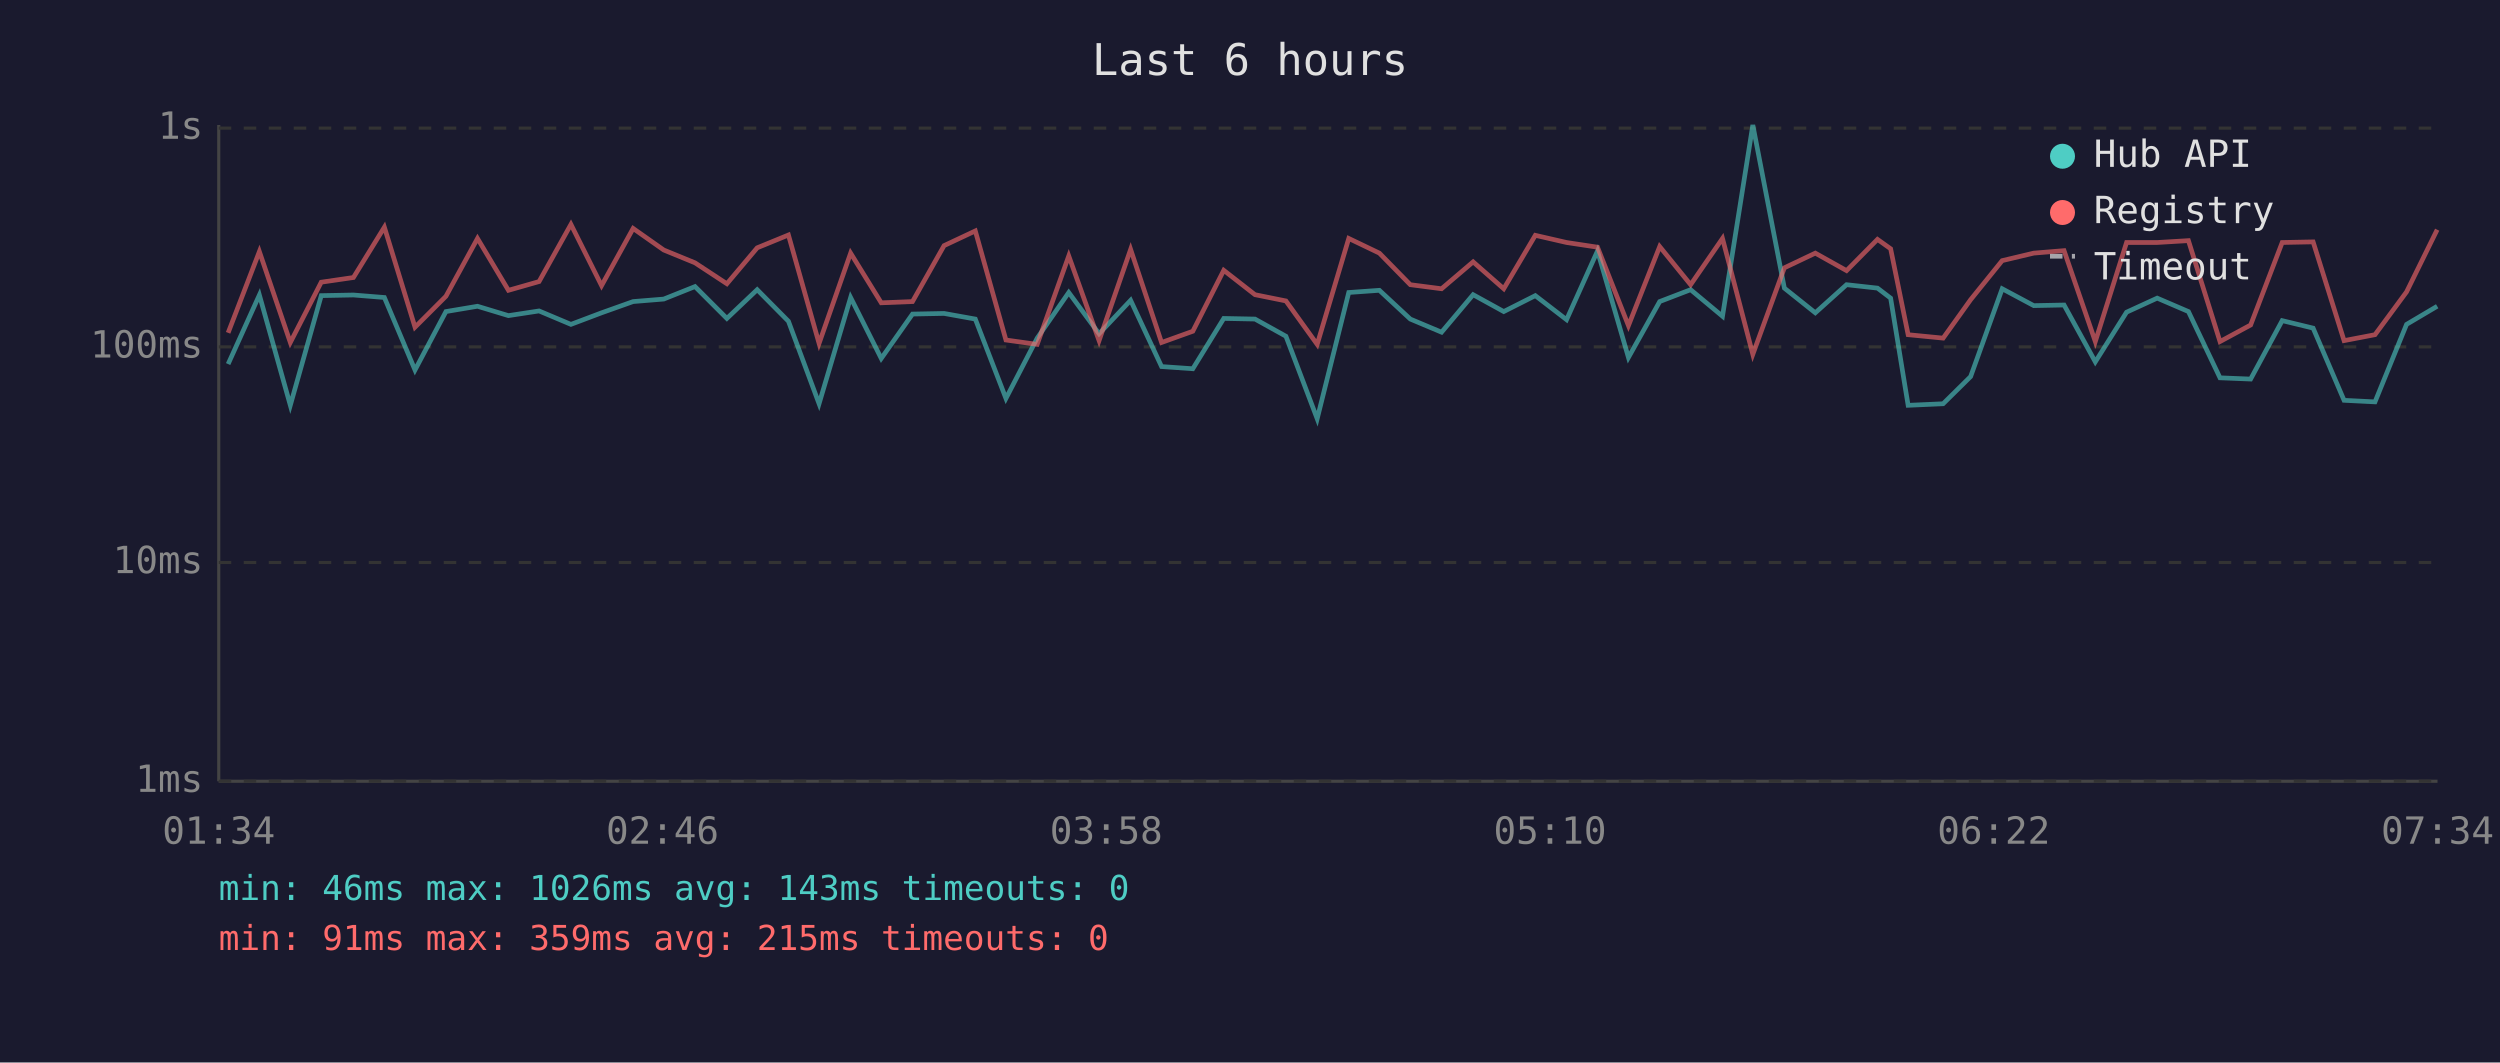
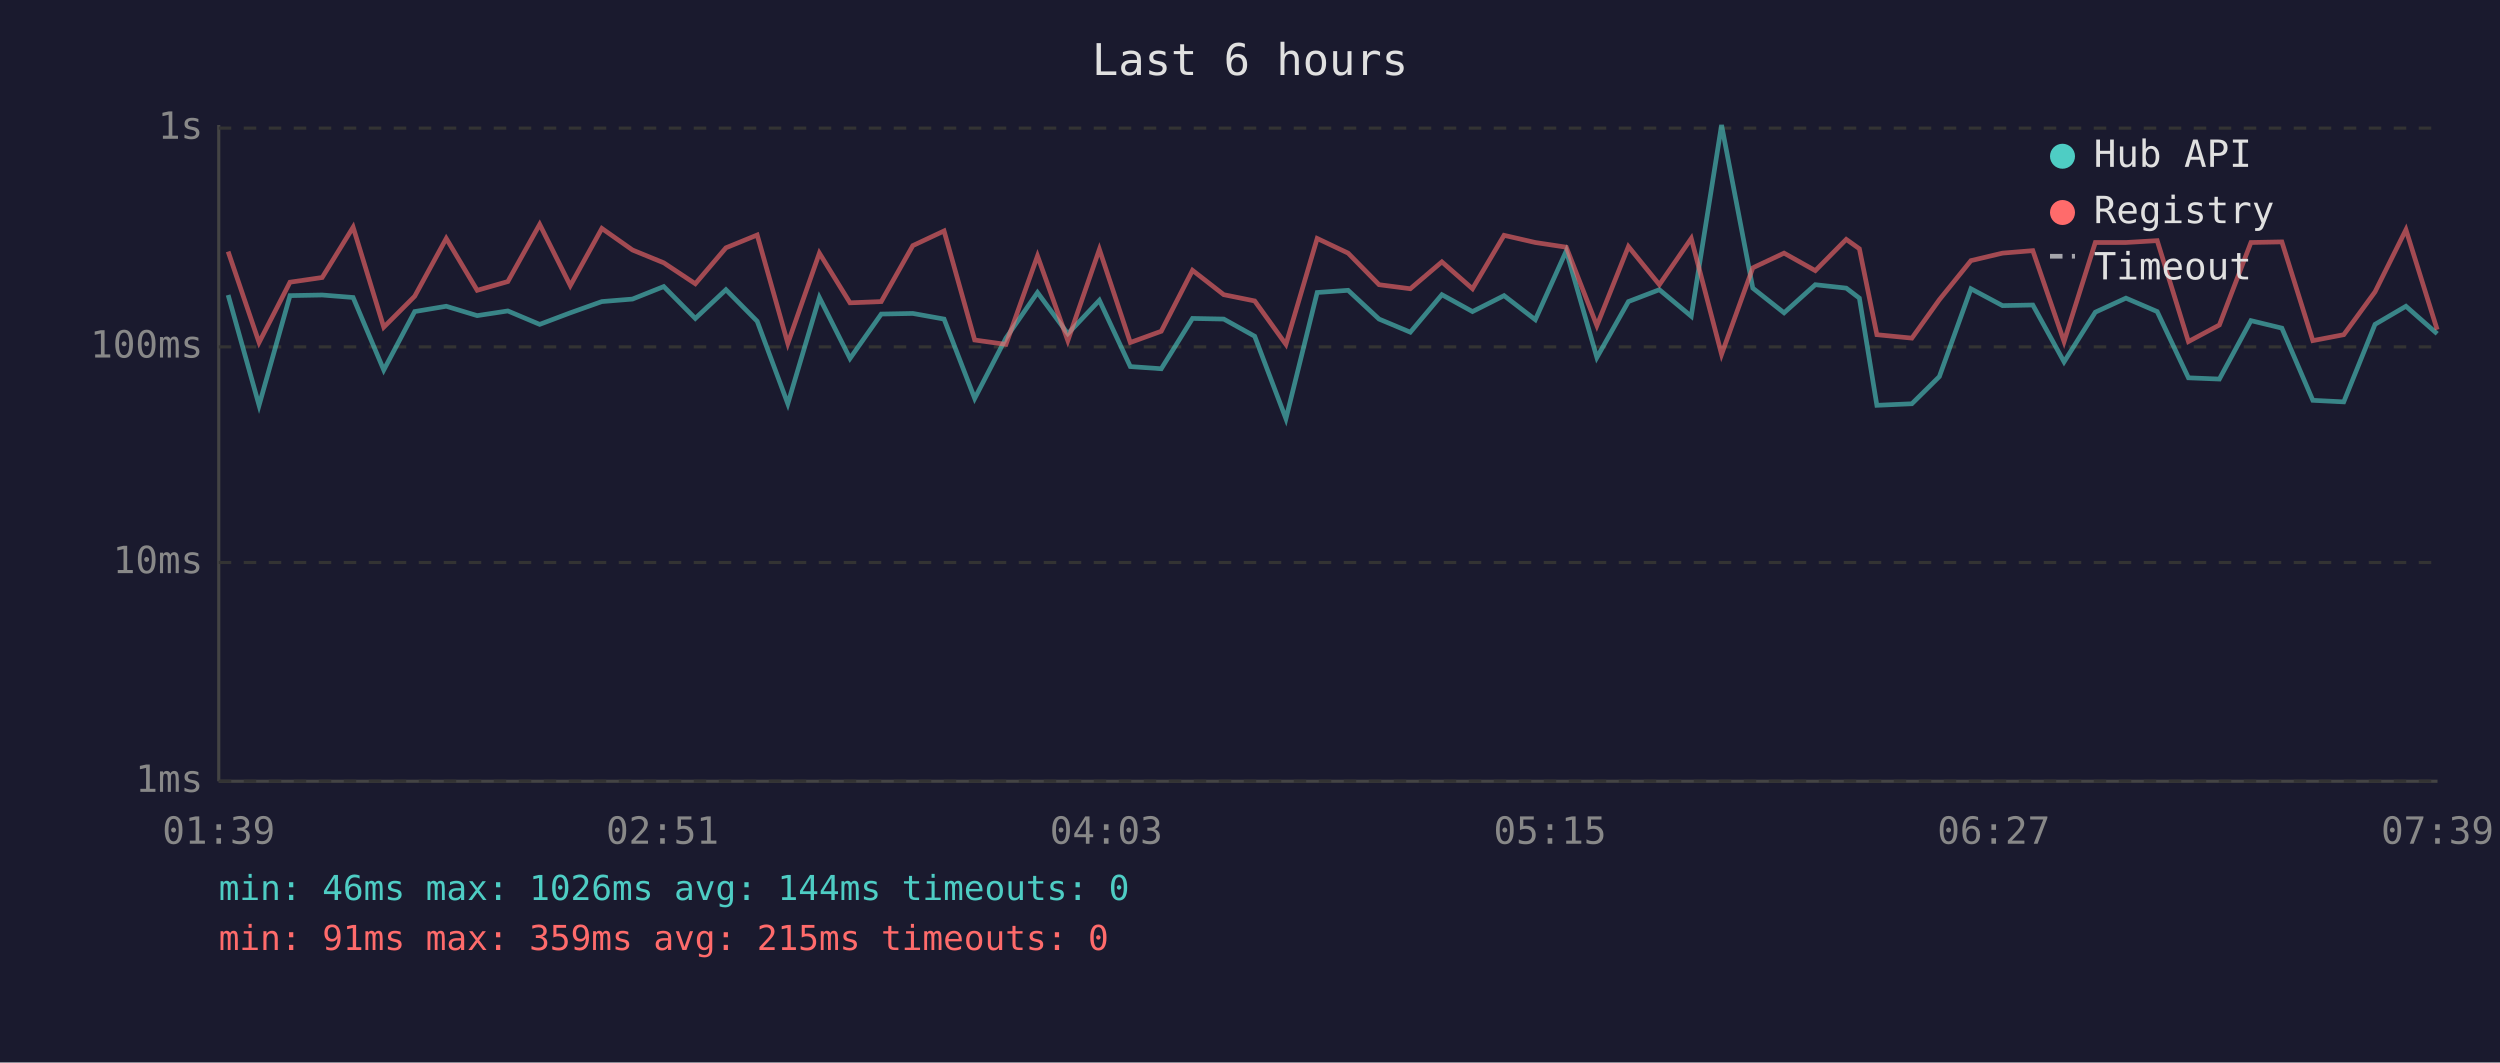
<svg xmlns="http://www.w3.org/2000/svg" viewBox="0 0 800 340" font-family="monospace" font-size="12">
  <rect width="800" height="340" fill="#1a1a2e" />
  <text x="400" y="24" fill="#e0e0e0" font-size="14" text-anchor="middle">Last 6 hours</text>
  <line x1="70" y1="40" x2="70" y2="250" stroke="#444" stroke-width="1" />
  <line x1="70" y1="250" x2="780" y2="250" stroke="#444" stroke-width="1" />
  <line x1="70" y1="250" x2="780" y2="250" stroke="#333" stroke-width="1" stroke-dasharray="4" />
  <text x="65" y="250" fill="#888" text-anchor="end" dominant-baseline="middle">1ms</text>
  <line x1="70" y1="180" x2="780" y2="180" stroke="#333" stroke-width="1" stroke-dasharray="4" />
  <text x="65" y="180" fill="#888" text-anchor="end" dominant-baseline="middle">10ms</text>
  <line x1="70" y1="111" x2="780" y2="111" stroke="#333" stroke-width="1" stroke-dasharray="4" />
  <text x="65" y="111" fill="#888" text-anchor="end" dominant-baseline="middle">100ms</text>
  <line x1="70" y1="41" x2="780" y2="41" stroke="#333" stroke-width="1" stroke-dasharray="4" />
  <text x="65" y="41" fill="#888" text-anchor="end" dominant-baseline="middle">1s</text>
-   <text x="70" y="270" fill="#888" text-anchor="middle">01:34</text>
-   <text x="212" y="270" fill="#888" text-anchor="middle">02:46</text>
-   <text x="354" y="270" fill="#888" text-anchor="middle">03:58</text>
-   <text x="496" y="270" fill="#888" text-anchor="middle">05:10</text>
-   <text x="638" y="270" fill="#888" text-anchor="middle">06:22</text>
-   <text x="780" y="270" fill="#888" text-anchor="middle">07:34</text>
-   <polyline points="73.0,116.5 83.0,94.4 92.9,129.7 102.8,94.6 113.1,94.4 123.0,95.2 132.8,118.4 142.7,99.7 152.8,98.0 162.7,101.0 172.5,99.5 182.7,103.8 192.5,100.1 202.6,96.5 212.4,95.7 222.4,91.7 232.6,101.9 242.3,92.7 252.3,102.8 262.1,129.2 272.2,95.2 282.0,114.7 292.0,100.5 302.1,100.3 312.1,102.1 321.9,127.5 331.9,108.2 342.0,93.6 351.7,106.8 361.8,96.1 371.7,117.3 381.7,118.0 391.6,101.9 401.6,102.1 411.5,107.6 421.5,134.0 431.6,93.6 441.4,92.9 451.3,102.1 461.3,106.3 471.4,94.3 481.2,99.7 491.3,94.6 501.3,102.3 511.2,80.3 521.1,114.4 531.1,96.5 541.0,92.7 551.2,101.2 560.9,40.0 571.0,92.2 580.9,100.1 590.9,91.1 600.8,92.2 605.0,95.4 610.6,129.7 621.8,129.2 630.6,120.5 640.7,92.4 650.8,97.8 660.5,97.6 670.5,115.8 680.5,99.9 690.3,95.4 700.3,99.7 710.4,120.9 720.2,121.3 730.3,102.6 740.2,105.0 750.1,128.1 760.0,128.6 770.1,103.8 779.9,98.0" fill="none" stroke="#4ecdc4" stroke-width="1.5" opacity="0.6" />
-   <polyline points="73.0,106.5 83.0,80.5 92.9,109.6 102.8,90.3 113.1,88.8 123.0,72.7 132.8,104.7 142.7,94.8 152.8,76.3 162.7,92.9 172.5,90.1 182.7,71.8 192.5,91.4 202.6,73.1 212.4,80.0 222.4,84.1 232.6,90.8 242.3,79.3 252.3,75.2 262.1,109.9 272.2,81.0 282.0,96.9 292.0,96.5 302.1,78.6 312.1,73.9 321.9,108.8 331.9,110.2 342.0,81.9 351.7,109.0 361.8,79.8 371.7,109.6 381.7,106.0 391.6,86.5 401.6,94.3 411.5,96.3 421.5,110.2 431.6,76.3 441.4,81.0 451.3,91.1 461.3,92.4 471.4,83.8 481.2,92.4 491.3,75.3 501.3,77.6 511.2,79.1 521.1,104.2 531.1,78.9 541.0,91.1 551.2,76.3 560.9,113.4 571.0,85.7 580.9,81.0 590.9,86.6 600.8,76.6 605.0,79.6 610.6,107.1 621.8,108.2 630.6,95.9 640.7,83.4 650.8,81.0 660.5,80.2 670.5,109.3 680.5,77.6 690.3,77.6 700.3,77.0 710.4,109.3 720.2,104.0 730.3,77.6 740.2,77.4 750.1,109.0 760.0,107.1 770.1,93.4 779.9,73.5" fill="none" stroke="#ff6b6b" stroke-width="1.5" opacity="0.6" />
+   <text x="70" y="270" fill="#888" text-anchor="middle">01:39</text>
+   <text x="212" y="270" fill="#888" text-anchor="middle">02:51</text>
+   <text x="354" y="270" fill="#888" text-anchor="middle">04:03</text>
+   <text x="496" y="270" fill="#888" text-anchor="middle">05:15</text>
+   <text x="638" y="270" fill="#888" text-anchor="middle">06:27</text>
+   <text x="780" y="270" fill="#888" text-anchor="middle">07:39</text>
+   <polyline points="73.0,94.4 82.9,129.7 92.8,94.6 103.1,94.4 113.0,95.2 122.8,118.4 132.7,99.7 142.8,98.0 152.7,101.0 162.5,99.5 172.7,103.8 182.5,100.1 192.6,96.5 202.4,95.7 212.4,91.7 222.5,101.9 232.3,92.7 242.3,102.8 252.1,129.2 262.2,95.2 272.0,114.7 282.0,100.5 292.1,100.3 302.1,102.1 311.9,127.5 321.9,108.2 332.0,93.6 341.7,106.8 351.8,96.1 361.7,117.3 371.6,118.0 381.6,101.9 391.6,102.1 401.5,107.6 411.5,134.0 421.5,93.6 431.4,92.9 441.3,102.1 451.3,106.3 461.4,94.3 471.2,99.7 481.3,94.6 491.3,102.3 501.2,80.3 511.0,114.4 521.1,96.5 531.0,92.7 541.2,101.2 550.9,40.0 560.9,92.2 570.9,100.1 580.9,91.1 590.8,92.2 595.0,95.4 600.6,129.7 611.8,129.2 620.6,120.5 630.7,92.4 640.8,97.8 650.5,97.6 660.5,115.8 670.5,99.9 680.3,95.4 690.3,99.7 700.3,120.9 710.2,121.3 720.3,102.6 730.2,105.0 740.1,128.1 750.0,128.6 760.0,103.8 769.9,98.0 779.9,106.8" fill="none" stroke="#4ecdc4" stroke-width="1.5" opacity="0.6" />
+   <polyline points="73.0,80.5 82.9,109.6 92.8,90.3 103.1,88.8 113.0,72.7 122.8,104.7 132.7,94.8 142.8,76.3 152.7,92.9 162.5,90.1 172.7,71.8 182.5,91.4 192.6,73.1 202.4,80.0 212.4,84.1 222.5,90.8 232.3,79.3 242.3,75.2 252.1,109.9 262.2,81.0 272.0,96.9 282.0,96.5 292.1,78.6 302.1,73.9 311.9,108.8 321.9,110.2 332.0,81.9 341.7,109.0 351.8,79.8 361.7,109.6 371.6,106.0 381.6,86.5 391.6,94.3 401.5,96.3 411.5,110.2 421.5,76.3 431.4,81.0 441.3,91.1 451.3,92.4 461.4,83.8 471.2,92.4 481.3,75.3 491.3,77.6 501.2,79.1 511.0,104.2 521.1,78.9 531.0,91.1 541.2,76.3 550.9,113.4 560.9,85.7 570.9,81.0 580.9,86.6 590.8,76.6 595.0,79.6 600.6,107.1 611.8,108.2 620.6,95.9 630.7,83.4 640.8,81.0 650.5,80.2 660.5,109.3 670.5,77.6 680.3,77.6 690.3,77.0 700.3,109.3 710.2,104.0 720.3,77.6 730.2,77.4 740.1,109.0 750.0,107.1 760.0,93.4 769.9,73.5 779.9,105.5" fill="none" stroke="#ff6b6b" stroke-width="1.5" opacity="0.6" />
  <circle cx="660" cy="50" r="4" fill="#4ecdc4" />
  <text x="670" y="50" fill="#e0e0e0" dominant-baseline="middle">Hub API</text>
  <circle cx="660" cy="68" r="4" fill="#ff6b6b" />
  <text x="670" y="68" fill="#e0e0e0" dominant-baseline="middle">Registry</text>
  <line x1="656" y1="82" x2="664" y2="82" stroke="#e0e0e0" stroke-width="1.5" stroke-dasharray="4,3" opacity="0.7" />
  <text x="670" y="86" fill="#e0e0e0" dominant-baseline="middle">Timeout</text>
-   <text x="70" y="288" fill="#4ecdc4" font-size="11">min: 46ms  max: 1026ms  avg: 143ms  timeouts: 0</text>
+   <text x="70" y="288" fill="#4ecdc4" font-size="11">min: 46ms  max: 1026ms  avg: 144ms  timeouts: 0</text>
  <text x="70" y="304" fill="#ff6b6b" font-size="11">min: 91ms  max: 359ms  avg: 215ms  timeouts: 0</text>
</svg>
